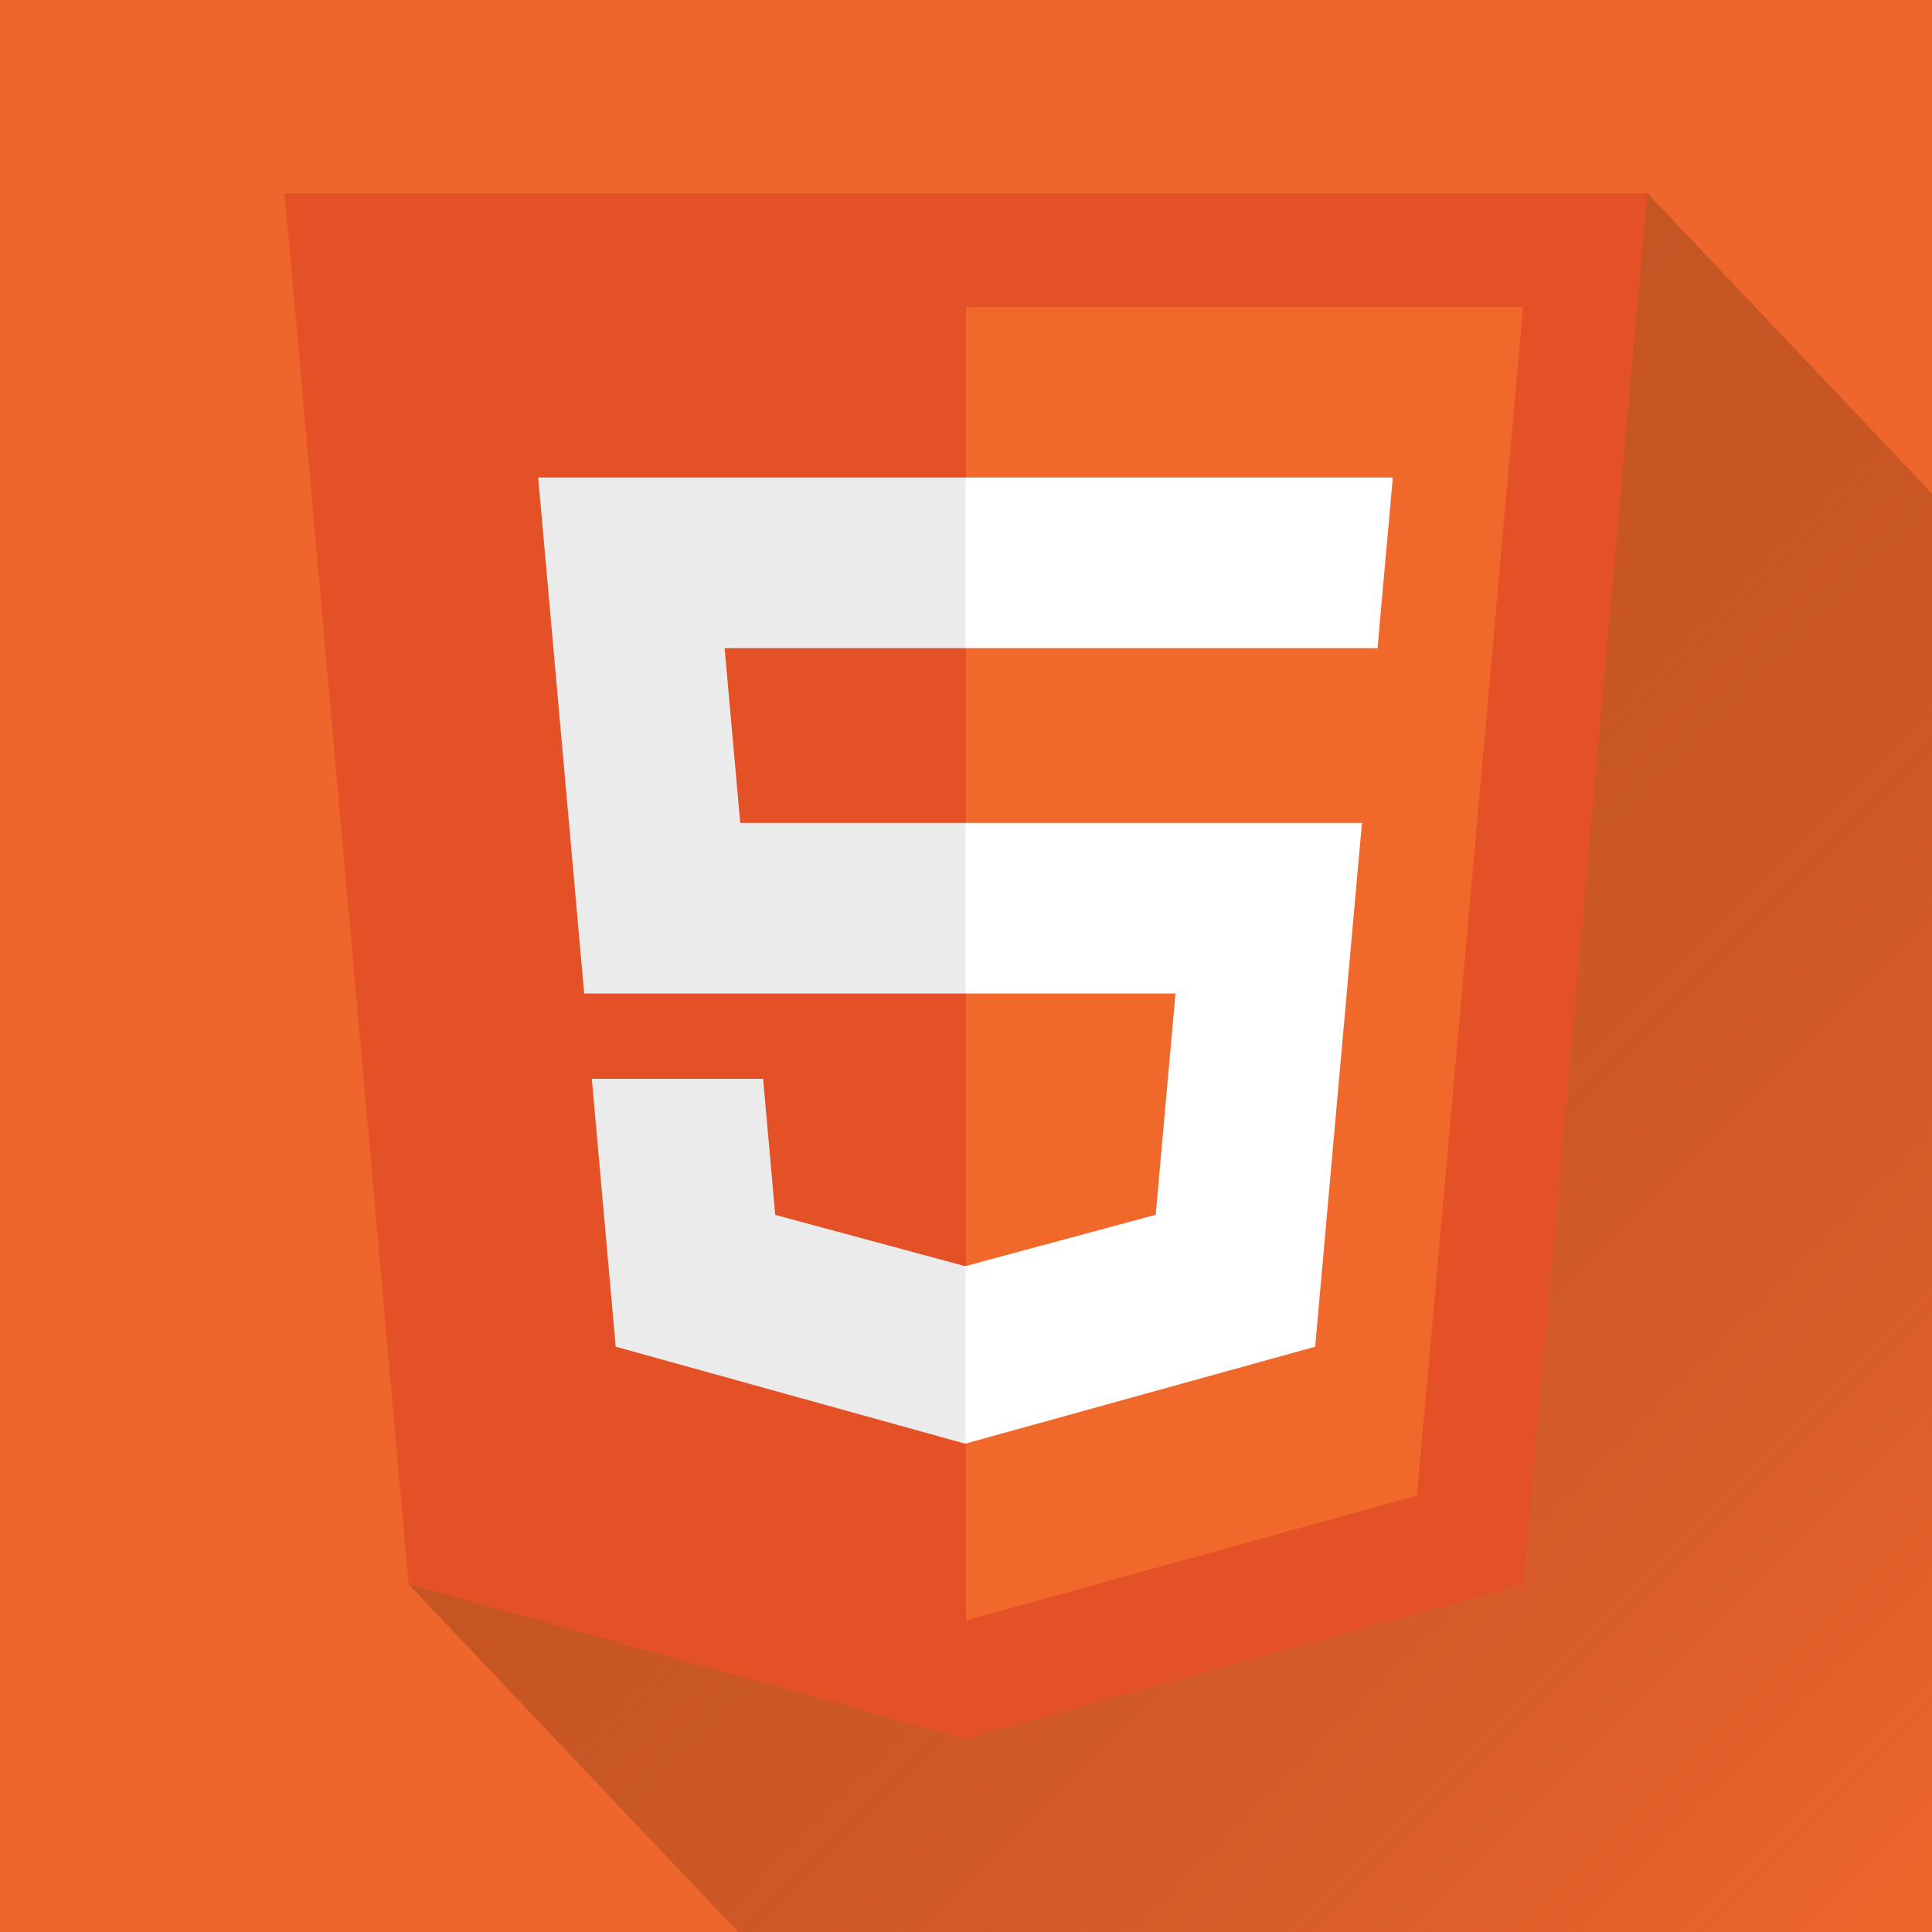
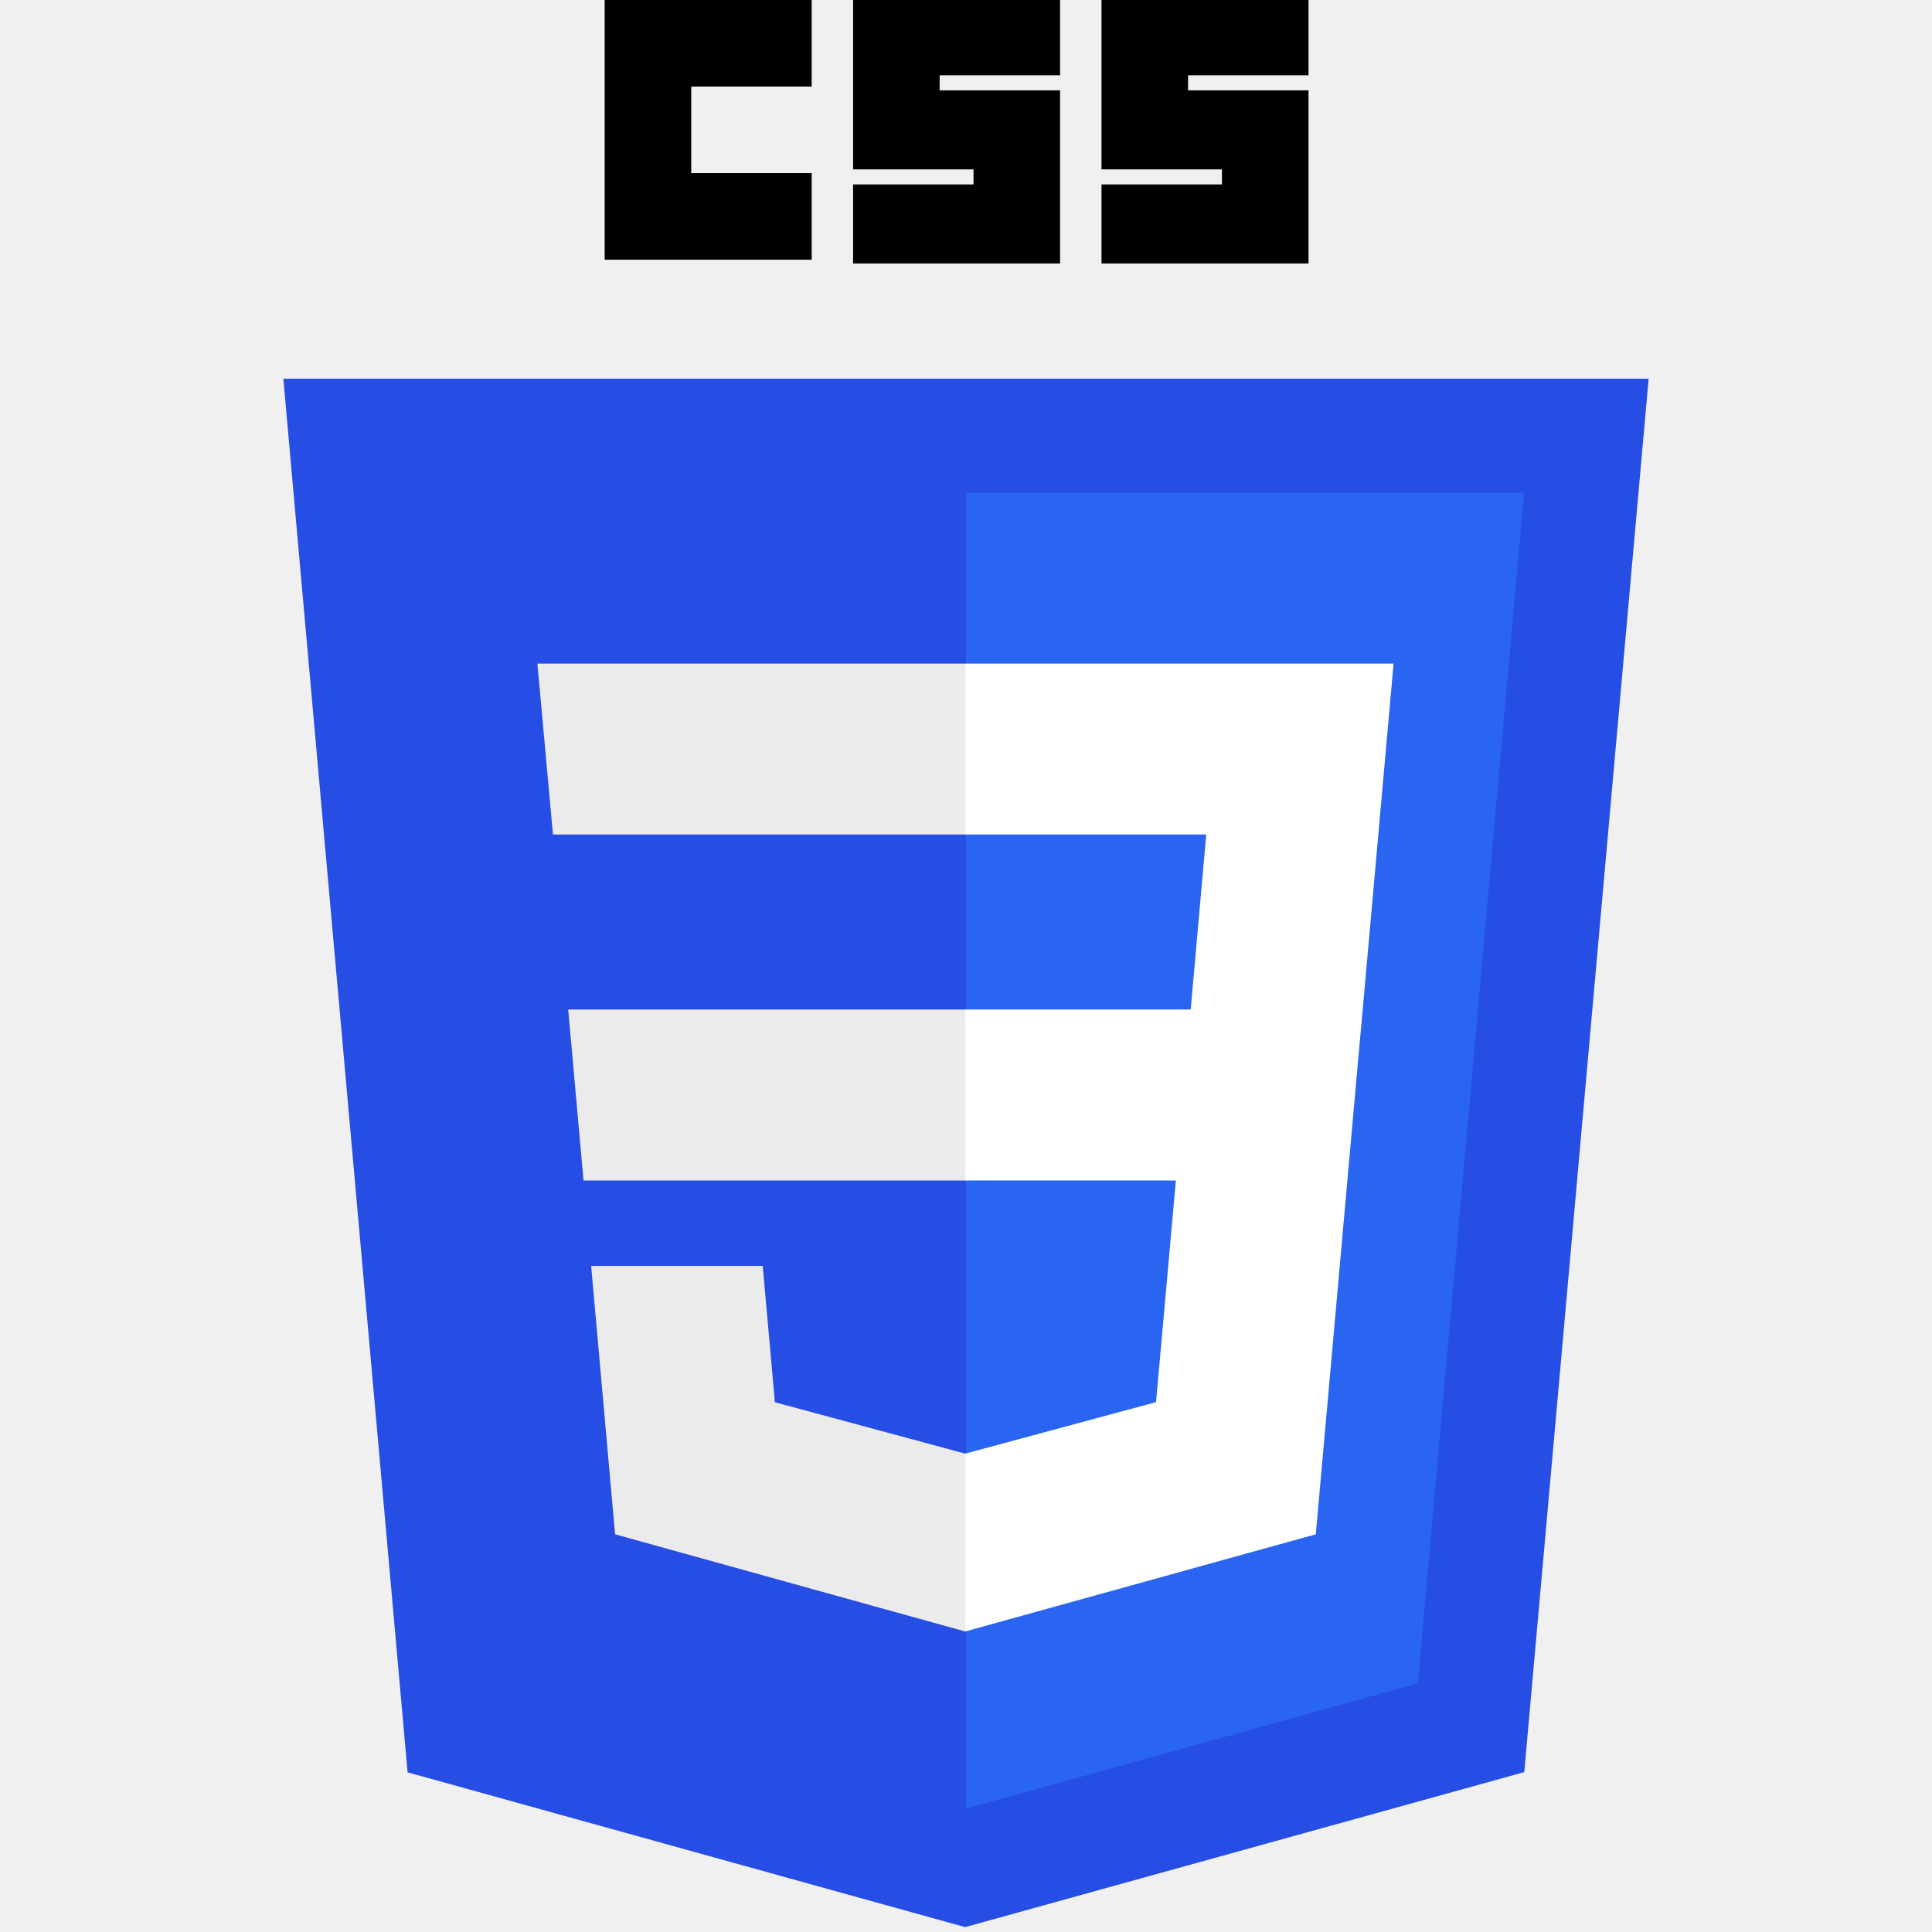
- <svg xmlns="http://www.w3.org/2000/svg" viewBox="0 0 200 200">
-   <defs>
-     <linearGradient id="a" x1="102.005" y1="88.535" x2="206.735" y2="193.265" gradientUnits="userSpaceOnUse">
-       <stop offset="0" stop-color="#c55523" />
-       <stop offset="1" stop-color="#a14623" stop-opacity="0" />
-     </linearGradient>
-   </defs>
-   <path fill="#ef662c" d="M0 0h200v200H0z" />
-   <path fill="url(#a)" d="M200 51.094L170.54 20 42.299 164.007 76.401 200H200V51.094z" />
-   <path fill="#e45126" d="M42.299 164.007L29.46 20h141.08l-12.852 143.983L99.914 180l-57.615-15.993z" />
-   <path fill="#f1682b" d="M100 167.758l46.684-12.943 10.984-123.041H100v135.984z" />
-   <path fill="#ebebeb" d="M100 85.185H76.629l-1.615-18.086H100V49.436H55.712l.423 4.739 4.341 48.671H100V85.185zm0 45.868l-.077.022-19.67-5.312-1.258-14.085h-17.73l2.475 27.731 36.178 10.043.082-.022v-18.377z" />
-   <path fill="#fff" d="M99.939 85.185v17.661h21.748l-2.05 22.906-19.698 5.316v18.376l36.208-10.035.265-2.984 4.151-46.498.43-4.742H99.939zm0-35.749v17.663h42.662l.354-3.97.804-8.954.423-4.739H99.939z" />
+ <svg xmlns="http://www.w3.org/2000/svg" width="361px" height="361px" viewBox="-52.5 0 361 361" version="1.1" preserveAspectRatio="xMidYMid">
+   <g>
+     <path d="M127.844,360.088 L23.662,331.166 L0.445,70.766 L255.555,70.766 L232.314,331.125 L127.844,360.088 L127.844,360.088 Z" fill="#264DE4" />
+     <path d="M212.417,314.547 L232.278,92.057 L128,92.057 L128,337.95 L212.417,314.547 L212.417,314.547 Z" fill="#2965F1" />
+     <path d="M53.669,188.636 L56.531,220.573 L128,220.573 L128,188.636 L53.669,188.636 L53.669,188.636 Z" fill="#EBEBEB" />
+     <path d="M47.917,123.995 L50.82,155.932 L128,155.932 L128,123.995 L47.917,123.995 L47.917,123.995 Z" fill="#EBEBEB" />
+     <path d="M128,271.58 L127.86,271.617 L92.292,262.013 L90.018,236.542 L57.958,236.542 L62.432,286.688 L127.853,304.849 L128,304.808 L128,271.58 L128,271.58 Z" fill="#EBEBEB" />
+     <path d="M60.484,0 L99.165,0 L99.165,16.176 L76.659,16.176 L76.659,32.352 L99.165,32.352 L99.165,48.527 L60.484,48.527 L60.484,0 L60.484,0 Z" fill="#000000" />
+     <path d="M106.901,0 L145.582,0 L145.582,14.066 L123.077,14.066 L123.077,16.879 L145.582,16.879 L145.582,49.231 L106.901,49.231 L106.901,34.462 L129.407,34.462 L129.407,31.648 L106.901,31.648 L106.901,0 L106.901,0 Z" fill="#000000" />
+     <path d="M153.319,0 L192,0 L192,14.066 L169.495,14.066 L169.495,16.879 L192,16.879 L192,49.231 L153.319,49.231 L153.319,34.462 L175.824,34.462 L175.824,31.648 L153.319,31.648 L153.319,0 L153.319,0 Z" fill="#000000" />
+     <path d="M202.127,188.636 L207.892,123.995 L127.89,123.995 L127.89,155.932 L172.892,155.932 L169.986,188.636 L127.89,188.636 L127.89,220.573 L167.217,220.573 L163.509,261.993 L127.89,271.607 L127.89,304.833 L193.362,286.688 L193.843,281.292 L201.348,197.212 L202.127,188.636 L202.127,188.636 Z" fill="#FFFFFF" />
+   </g>
</svg>
